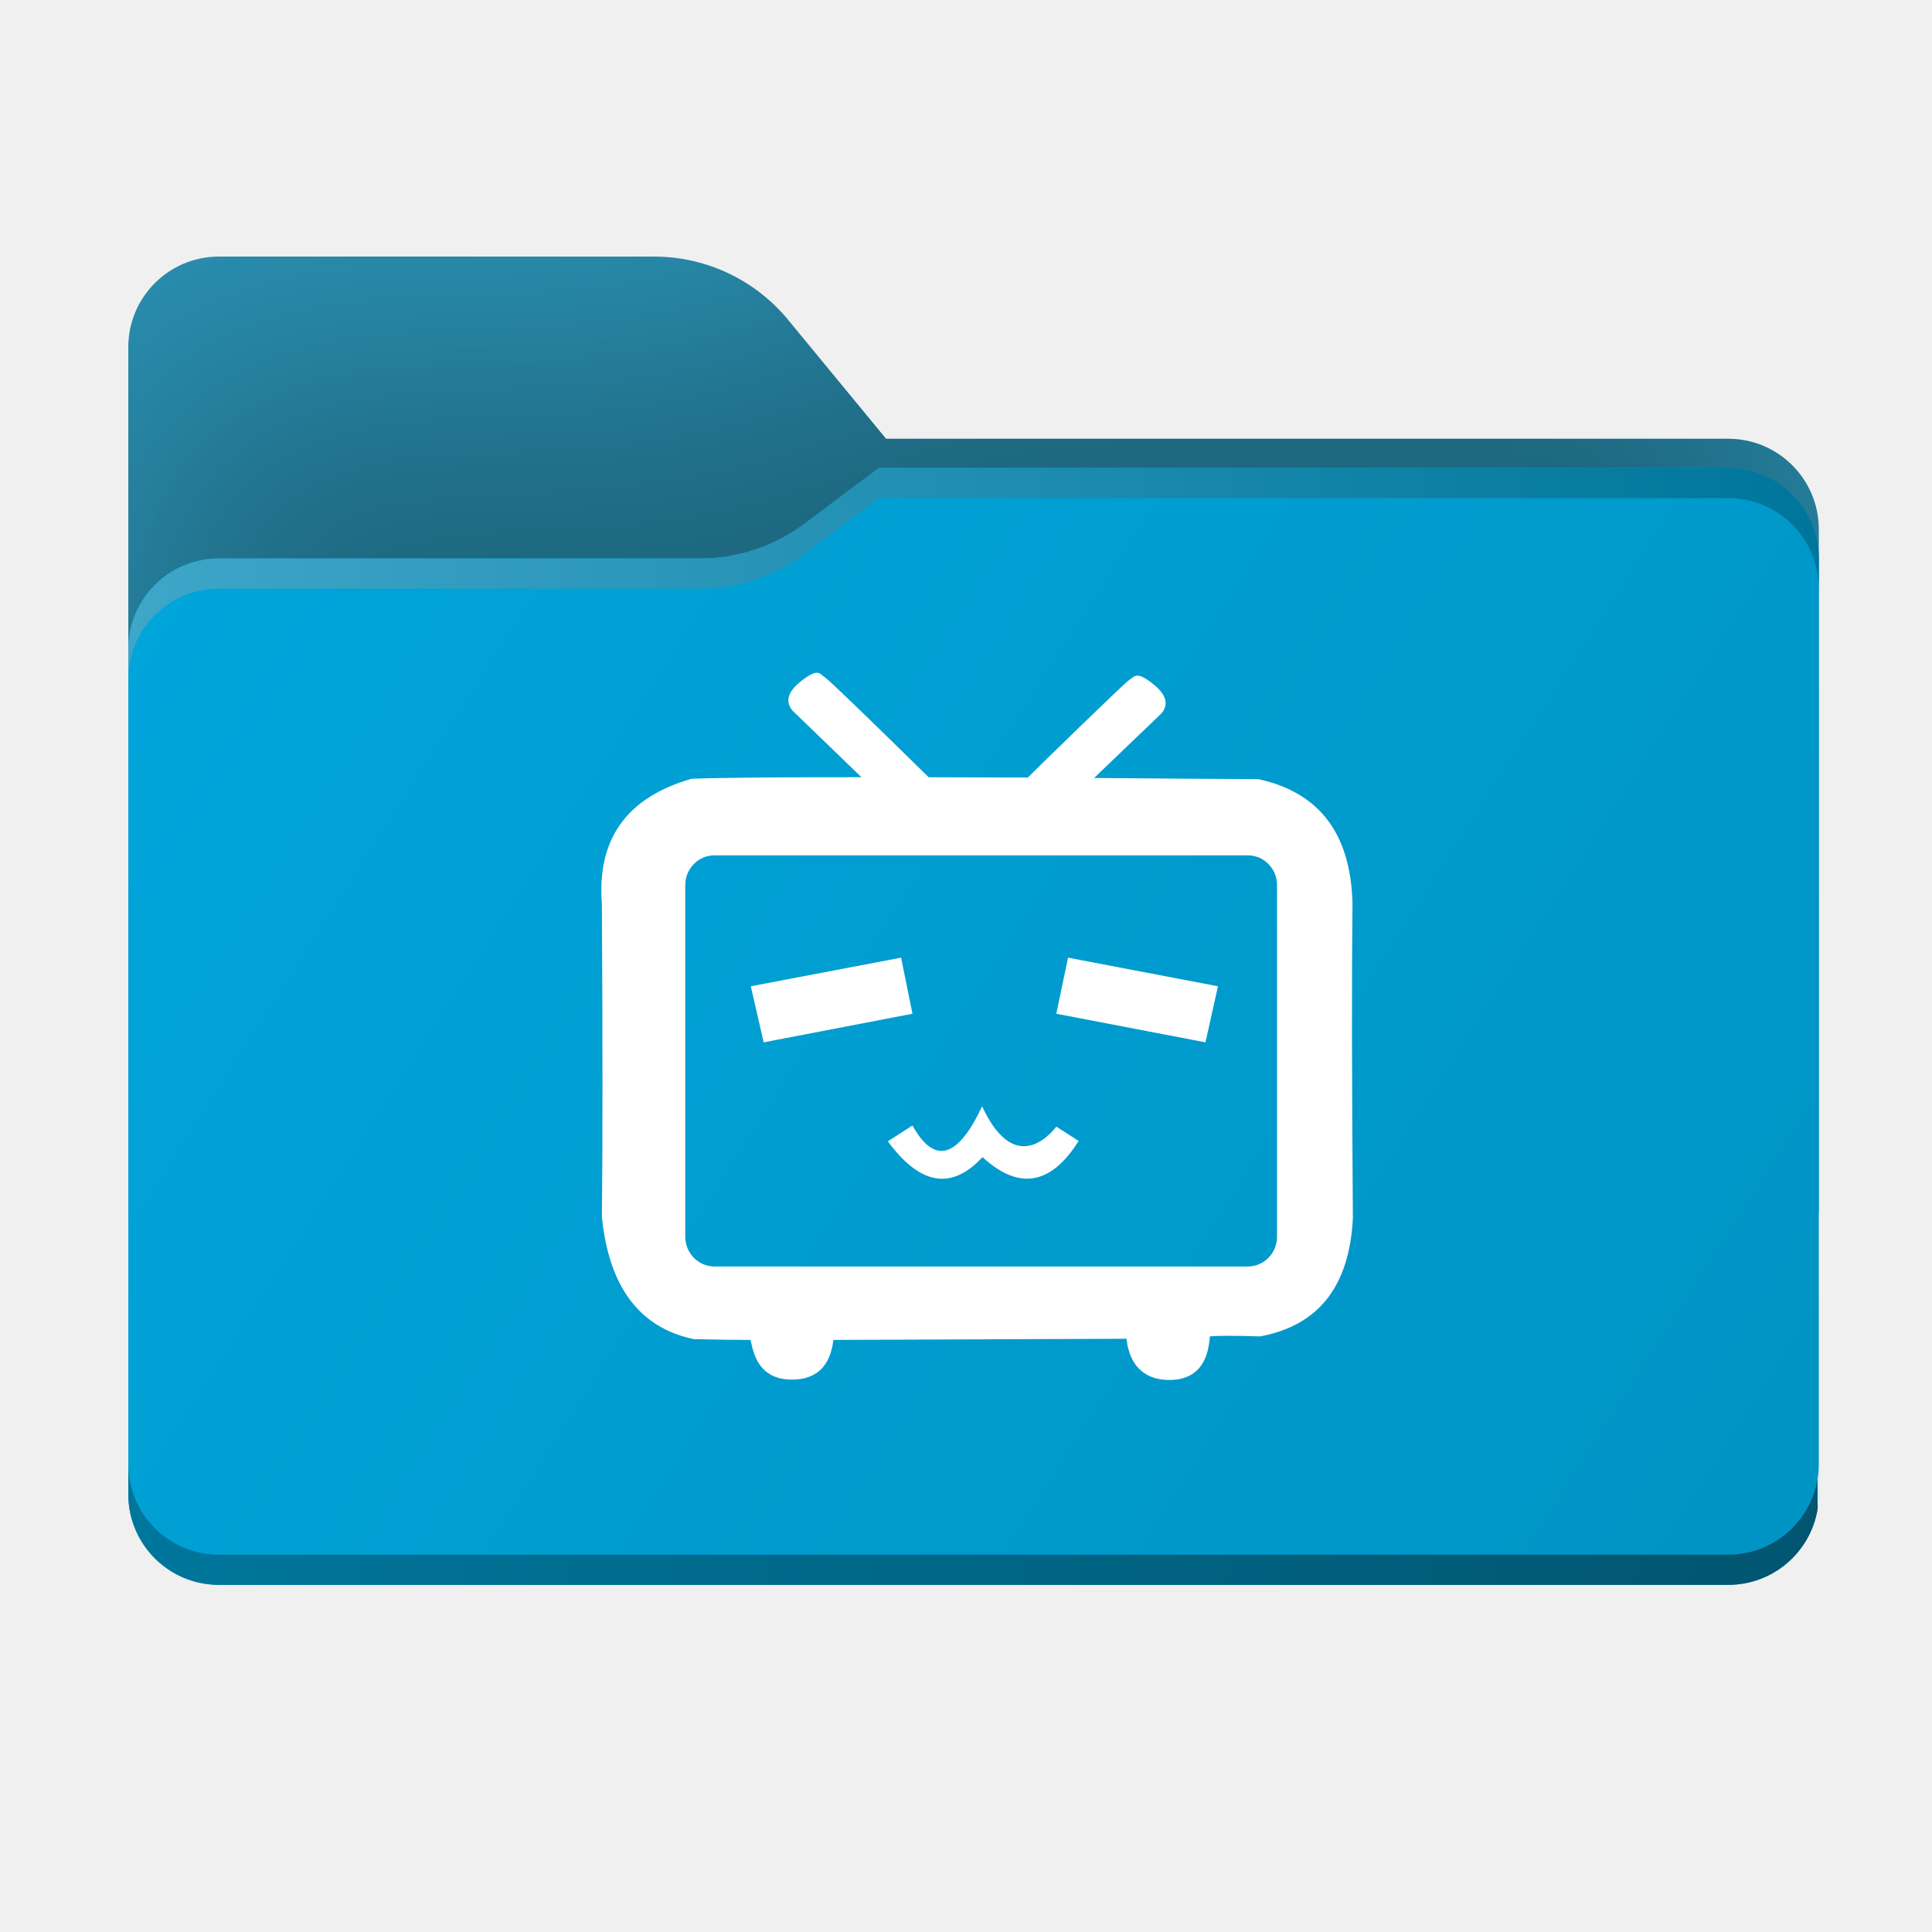
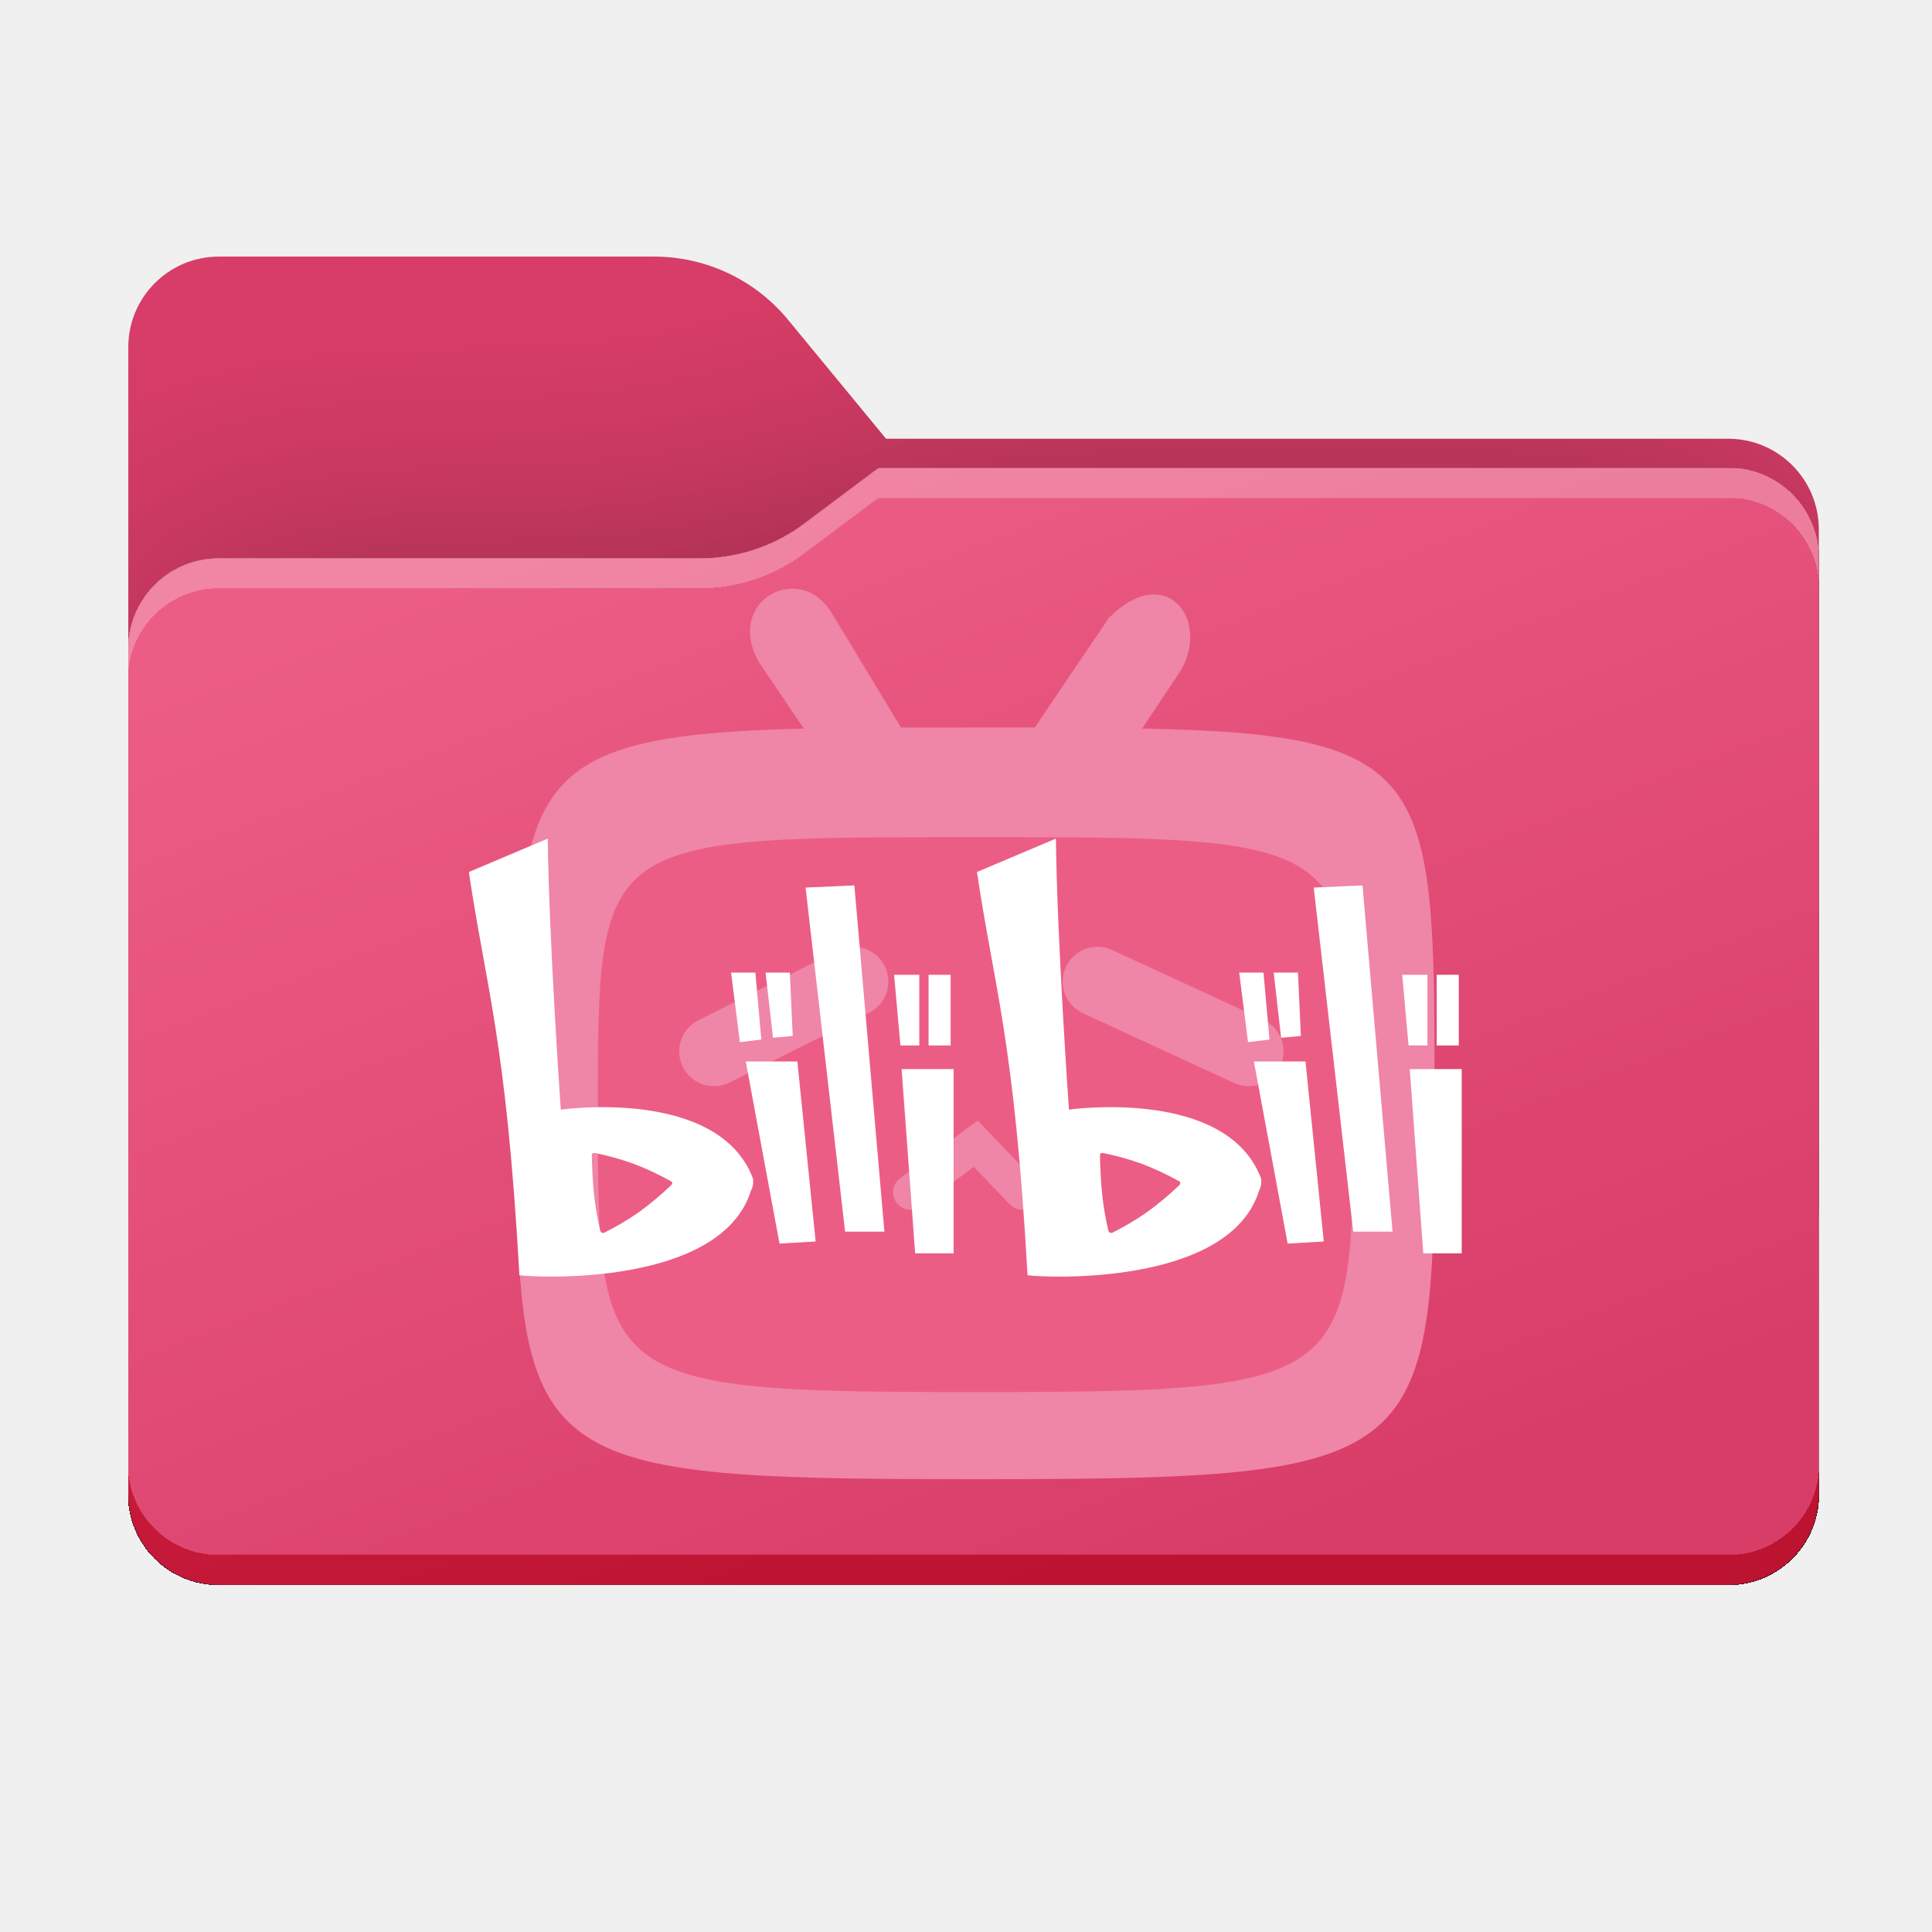
- <svg xmlns="http://www.w3.org/2000/svg" fill="none" version="1.1" width="256" height="256" viewBox="0 0 256 256">
+ <svg xmlns="http://www.w3.org/2000/svg" width="256" height="256" viewBox="0 0 256 256" fill="none">
+   <g clip-path="url(#clip0_4462_2865)">
+     <path d="M104.425 42.378C100.056 37.073 93.544 34 86.671 34H29C22.373 34 17 39.373 17 46V160C17 166.627 22.373 172 29 172H229C235.627 172 241 166.627 241 160V70.137C241 63.51 235.627 58.137 229 58.137H117.404L104.425 42.378Z" fill="url(#paint0_linear_4462_2865)" />
+     <mask id="mask0_4462_2865" style="mask-type:alpha" maskUnits="userSpaceOnUse" x="17" y="34" width="224" height="138">
+       <path d="M86.671 34C93.543 34 100.057 37.073 104.426 42.378L117.403 58.137H229C235.627 58.137 241 63.51 241 70.137V160C241 166.627 235.627 172 229 172H29C22.373 172 17 166.627 17 160V46C17 39.373 22.373 34 29 34H86.671Z" fill="url(#paint1_linear_4462_2865)" />
+     </mask>
+     <g mask="url(#mask0_4462_2865)">
+       <g filter="url(#filter0_f_4462_2865)" style="mix-blend-mode:multiply">
+         <path d="M241 160C241 166.627 235.627 172 229 172H29C22.373 172 17 166.627 17 160V86C17 79.373 22.373 74 29 74H92.79C97.765 74 102.605 72.386 106.586 69.402L116.46 62H229C235.627 62 241 67.373 241 74V160Z" fill="black" fill-opacity="0.3" />
+       </g>
+     </g>
+     <g filter="url(#filter1_ii_4462_2865)">
+       <path d="M241 198C241 204.627 235.627 210 229 210H29C22.373 210 17 204.627 17 198V86C17 79.373 22.373 74 29 74H92.79C97.765 74 102.605 72.386 106.586 69.402L116.46 62H229C235.627 62 241 67.373 241 74V198Z" fill="url(#paint2_linear_4462_2865)" />
+     </g>
+     <path d="M129.262 96.394H137.115L146.899 81.911C154.362 74.344 160.378 81.976 156.501 88.785L151.341 96.53C190.084 97.286 190.084 102.997 190.084 145.406C190.084 194.419 190.084 196 129.262 196C68.44 196 68.44 194.419 68.44 145.406C68.44 103.648 68.44 97.468 106.506 96.542L100.576 87.765C95.875 79.509 106.19 74.171 110.303 81.394L119.387 96.402C122.122 96.394 125.58 96.394 129.262 96.394Z" fill="#EF85A7" />
+     <path d="M129.263 110.924C179.306 110.924 179.306 110.924 179.306 147.109C179.306 183.294 179.306 184.459 129.263 184.459C79.22 184.459 79.22 183.294 79.22 147.109C79.22 110.924 79.22 110.924 129.263 110.924Z" fill="#EC5D85" />
+     <path d="M94.617 143.929C93.76 143.929 92.919 143.69 92.189 143.239C91.459 142.789 90.87 142.143 90.486 141.376C89.938 140.281 89.848 139.012 90.235 137.85C90.622 136.687 91.455 135.727 92.551 135.179L111.028 125.94C111.571 125.669 112.162 125.507 112.767 125.464C113.372 125.421 113.98 125.498 114.555 125.689C115.131 125.881 115.663 126.185 116.121 126.582C116.579 126.98 116.955 127.464 117.226 128.006C117.497 128.549 117.659 129.14 117.702 129.745C117.745 130.35 117.668 130.958 117.476 131.533C117.284 132.109 116.981 132.641 116.584 133.099C116.186 133.557 115.702 133.933 115.16 134.204L96.682 143.443C96.041 143.763 95.334 143.93 94.617 143.929ZM165.447 143.929C164.78 143.929 164.121 143.783 163.515 143.503L143.498 134.264C142.385 133.751 141.522 132.817 141.098 131.668C140.673 130.519 140.723 129.248 141.236 128.136C141.49 127.585 141.85 127.089 142.296 126.678C142.741 126.266 143.264 125.946 143.833 125.737C144.402 125.527 145.007 125.431 145.613 125.455C146.219 125.479 146.815 125.623 147.366 125.877L167.383 135.115C168.339 135.557 169.116 136.311 169.584 137.254C170.053 138.197 170.185 139.272 169.959 140.301C169.734 141.329 169.163 142.25 168.342 142.91C167.522 143.569 166.5 143.929 165.447 143.929ZM120.64 160.289C120.28 160.289 119.926 160.204 119.606 160.042C119.285 159.88 119.006 159.646 118.792 159.358C118.425 158.868 118.267 158.252 118.354 157.646C118.441 157.04 118.764 156.493 119.254 156.126L129.555 148.47L137.126 156.383C137.55 156.826 137.78 157.418 137.766 158.031C137.753 158.643 137.496 159.225 137.054 159.649C136.611 160.072 136.018 160.303 135.406 160.289C134.793 160.276 134.211 160.019 133.788 159.577L129.038 154.611L122.013 159.832C121.616 160.128 121.135 160.289 120.64 160.289Z" fill="#EF85A7" />
+     <path fill-rule="evenodd" clip-rule="evenodd" d="M139.912 111.119C140.083 124.969 141.634 146.925 141.642 147.033C141.731 147.02 162.493 144.065 167.086 156.118C167.197 156.675 167.11 157.255 166.839 157.754C162.877 170.486 138.357 169.304 136.155 168.976C134.397 137.676 131.717 130.869 129.457 115.545L139.912 111.119ZM146.202 152.787C145.751 152.696 145.749 153.026 145.749 153.073C145.78 154.679 145.862 156.709 146.074 158.541C146.245 160.037 146.501 161.522 146.844 162.988C146.848 163.063 146.873 163.135 146.915 163.197C146.958 163.259 147.016 163.307 147.085 163.338C147.153 163.368 147.229 163.38 147.303 163.37C147.377 163.36 147.448 163.329 147.506 163.282C149.046 162.51 150.53 161.629 151.946 160.647C153.452 159.555 154.882 158.362 156.228 157.077C156.592 156.733 156.293 156.548 156.214 156.509C154.647 155.636 153.021 154.873 151.348 154.227C149.669 153.623 147.95 153.142 146.202 152.787Z" fill="white" />
+     <path d="M193.685 166.071H188.591L186.797 141.66H193.685V166.071Z" fill="white" />
+     <path d="M175.406 164.504L170.62 164.783L166.146 140.652H172.985L175.406 164.504Z" fill="white" />
+     <path d="M184.519 163.197H179.31L174.074 117.608L180.538 117.322L184.519 163.197Z" fill="white" />
+     <path d="M189.14 138.529H186.639L185.801 129.164H189.14V138.529Z" fill="white" />
+     <path d="M193.295 138.529H190.369V129.164H193.295V138.529Z" fill="white" />
+     <path d="M168.212 137.747L165.368 138.088L164.202 128.876H167.419L168.212 137.747Z" fill="white" />
+     <path d="M172.371 137.269L169.753 137.512L168.772 128.876H171.989L172.371 137.269Z" fill="white" />
+     <path d="M72.582 111.119C72.752 124.969 74.304 146.925 74.311 147.033C74.401 147.02 95.163 144.065 99.756 156.118C99.867 156.675 99.78 157.255 99.509 157.754C95.547 170.486 71.027 169.304 68.825 168.976C67.067 137.676 64.387 130.869 62.127 115.545L72.582 111.119ZM126.354 166.071H121.261L119.467 141.66H126.354V166.071ZM108.076 164.504L103.29 164.783L98.815 140.652H105.655L108.076 164.504ZM78.872 152.787C78.421 152.696 78.419 153.026 78.419 153.073C78.45 154.679 78.532 156.709 78.744 158.541C78.915 160.037 79.171 161.522 79.514 162.988C79.518 163.063 79.542 163.135 79.585 163.197C79.627 163.259 79.686 163.307 79.755 163.338C79.823 163.368 79.898 163.38 79.973 163.37C80.047 163.36 80.118 163.329 80.176 163.282C81.716 162.51 83.2 161.629 84.616 160.647C86.122 159.555 87.552 158.362 88.897 157.077C89.262 156.733 88.963 156.548 88.884 156.509C87.317 155.636 85.691 154.873 84.018 154.227C82.339 153.623 80.62 153.142 78.872 152.787ZM117.188 163.197H111.979L106.744 117.608L113.208 117.322L117.188 163.197ZM121.81 138.529H119.309L118.471 129.164H121.81V138.529ZM125.965 138.529H123.039V129.164H125.965V138.529ZM100.882 137.747L98.038 138.088L96.872 128.876H100.089L100.882 137.747ZM105.041 137.269L102.423 137.512L101.442 128.876H104.659L105.041 137.269Z" fill="white" />
+   </g>
  <defs>
-     <clipPath id="master_svg0_4_2362">
-       <rect x="0" y="0" width="256" height="256" rx="0" />
-     </clipPath>
-     <mask id="master_svg1_4_2367" style="mask-type:alpha" maskUnits="objectBoundingBox">
-       <g>
-         <g>
-           <path d="M104.425,42.378C100.056,37.073,93.544,34,86.671,34L29,34C22.373,34,17,39.373,17,46L17,58.137L17,68.2L17,160C17,166.627,22.373,172,29,172L229,172C235.627,172,241,166.627,241,160L241,70.137C241,63.51,235.627,58.137,229,58.137L117.404,58.137L104.425,42.378Z" fill-rule="evenodd" fill="#3EA6C8" fill-opacity="1" style="mix-blend-mode:passthrough" />
-         </g>
-       </g>
-     </mask>
-     <filter id="master_svg2_4_2370" filterUnits="objectBoundingBox" color-interpolation-filters="sRGB" x="-0.33" y="-0.536" width="1.661" height="2.072">
+     <filter id="filter0_f_4462_2865" x="-20" y="25" width="298" height="184" filterUnits="userSpaceOnUse" color-interpolation-filters="sRGB">
      <feFlood flood-opacity="0" result="BackgroundImageFix" />
      <feBlend mode="normal" in="SourceGraphic" in2="BackgroundImageFix" result="shape" />
-       <feGaussianBlur stdDeviation="18.5" result="effect1_foregroundBlur" />
+       <feGaussianBlur stdDeviation="18.5" result="effect1_foregroundBlur_4462_2865" />
    </filter>
-     <linearGradient x1="-0.031" y1="0" x2="1.402" y2="0.611" id="master_svg3_4_3727">
-       <stop offset="0%" stop-color="#00A6DC" stop-opacity="1" />
-       <stop offset="100%" stop-color="#0090BF" stop-opacity="1" />
+     <filter id="filter1_ii_4462_2865" x="17" y="62" width="224" height="148" filterUnits="userSpaceOnUse" color-interpolation-filters="sRGB">
+       <feFlood flood-opacity="0" result="BackgroundImageFix" />
+       <feBlend mode="normal" in="SourceGraphic" in2="BackgroundImageFix" result="shape" />
+       <feColorMatrix in="SourceAlpha" type="matrix" values="0 0 0 0 0 0 0 0 0 0 0 0 0 0 0 0 0 0 127 0" result="hardAlpha" />
+       <feOffset dy="4" />
+       <feComposite in2="hardAlpha" operator="arithmetic" k2="-1" k3="1" />
+       <feColorMatrix type="matrix" values="0 0 0 0 1 0 0 0 0 1 0 0 0 0 1 0 0 0 0.25 0" />
+       <feBlend mode="normal" in2="shape" result="effect1_innerShadow_4462_2865" />
+       <feColorMatrix in="SourceAlpha" type="matrix" values="0 0 0 0 0 0 0 0 0 0 0 0 0 0 0 0 0 0 127 0" result="hardAlpha" />
+       <feOffset dy="-4" />
+       <feComposite in2="hardAlpha" operator="arithmetic" k2="-1" k3="1" />
+       <feColorMatrix type="matrix" values="0 0 0 0 0 0 0 0 0 0 0 0 0 0 0 0 0 0 0.9 0" />
+       <feBlend mode="soft-light" in2="effect1_innerShadow_4462_2865" result="effect2_innerShadow_4462_2865" />
+     </filter>
+     <linearGradient id="paint0_linear_4462_2865" x1="17" y1="34" x2="197.768" y2="215.142" gradientUnits="userSpaceOnUse">
+       <stop stop-color="#D83D68" />
    </linearGradient>
-     <linearGradient x1="0" y1="0.5" x2="1" y2="0.5" id="master_svg4_4_5045">
-       <stop offset="0%" stop-color="#3EA6C8" stop-opacity="1" />
-       <stop offset="100%" stop-color="#00759B" stop-opacity="1" />
+     <linearGradient id="paint1_linear_4462_2865" x1="17" y1="34" x2="197.768" y2="215.142" gradientUnits="userSpaceOnUse">
+       <stop stop-color="#05815D" />
+       <stop offset="1" stop-color="#0C575F" />
    </linearGradient>
-     <linearGradient x1="0" y1="0.5" x2="1" y2="0.5" id="master_svg5_4_3921">
-       <stop offset="0%" stop-color="#00769C" stop-opacity="1" />
-       <stop offset="100%" stop-color="#015570" stop-opacity="1" />
-       <stop offset="100%" stop-color="#FFFFFF" stop-opacity="1" />
+     <linearGradient id="paint2_linear_4462_2865" x1="176.439" y1="200.973" x2="119.815" y2="52.533" gradientUnits="userSpaceOnUse">
+       <stop stop-color="#D83D68" />
+       <stop offset="1" stop-color="#EC5D85" />
    </linearGradient>
-     <clipPath id="master_svg6_4_781">
-       <rect x="45" y="52" width="169" height="168" rx="0" />
+     <clipPath id="clip0_4462_2865">
+       <rect width="256" height="256" fill="white" />
    </clipPath>
  </defs>
-   <g clip-path="url(#master_svg0_4_2362)">
-     <g>
-       <path d="M104.425,42.378C100.056,37.073,93.544,34,86.671,34L29,34C22.373,34,17,39.373,17,46L17,58.137L17,68.2L17,160C17,166.627,22.373,172,29,172L229,172C235.627,172,241,166.627,241,160L241,70.137C241,63.51,235.627,58.137,229,58.137L117.404,58.137L104.425,42.378Z" fill-rule="evenodd" fill="#2A91B3" fill-opacity="1" style="mix-blend-mode:passthrough" />
-     </g>
-     <g mask="url(#master_svg1_4_2367)">
-       <g>
-         <g style="mix-blend-mode:multiply" filter="url(#master_svg2_4_2370)">
-           <g>
-             <path d="M92.789,49.055C97.764,49.055,102.605,47.031,106.586,43.287L116.459,34L229,34C235.627,34,241,40.74,241,49.055L241,91.709L241,156.945C241,165.259,235.627,172,229,172L29,172C22.373,172,17,165.259,17,156.945L17,91.709L17,64.109C17,55.795,22.373,49.055,29,49.055L87,49.055L92.789,49.055Z" fill-rule="evenodd" fill="#000000" fill-opacity="0.3" style="mix-blend-mode:passthrough" />
-           </g>
-         </g>
-       </g>
-     </g>
-     <g>
-       <g>
-         <path d="M92.789,74C97.764,74,102.605,72.387,106.586,69.402L116.459,62L229,62C235.627,62,241,67.373,241,74L241,108L241,198C241,204.627,235.627,210,229,210L29,210C22.373,210,17,204.627,17,198L17,108L17,86C17,79.373,22.373,74,29,74L87,74L92.789,74Z" fill-rule="evenodd" fill="url(#master_svg3_4_3727)" fill-opacity="1" style="mix-blend-mode:passthrough" />
-       </g>
-       <g>
-         <path d="M106.59,69.4C102.61,72.38,97.77,74,92.79,74L29,74C22.37,74,17,79.37,17,86L17,90C17,83.37,22.37,78,29,78L92.79,78C97.77,78,102.61,76.39,106.59,73.4L116.46,66L229,66C235.63,66,241,71.37,241,78L241,74C241,67.37,235.63,62,229,62L116.46,62L106.59,69.4Z" fill-rule="evenodd" fill="url(#master_svg4_4_5045)" fill-opacity="1" style="mix-blend-mode:passthrough" />
-       </g>
-     </g>
-     <g>
-       <path d="M17,194L17,198C17,204.63,22.37,210,29,210L229,210C235.63,210,241,204.63,241,198L241,194C241,200.63,235.63,206,229,206L29,206C22.37,206,17,200.63,17,194Z" fill-rule="evenodd" fill="url(#master_svg5_4_3921)" fill-opacity="1" style="mix-blend-mode:passthrough" />
-     </g>
-     <g clip-path="url(#master_svg6_4_781)">
-       <g>
-         <path d="M119.4,126.895L99.485,130.686L101.19,138.116L120.905,134.326L119.4,126.895ZM130.135,146.593Q125.269,156.965,120.905,149.136L117.645,151.231Q124.065,159.958,130.185,153.325Q137.409,159.958,142.927,151.181L139.967,149.286C139.967,149.236,134.8,156.666,130.135,146.593ZM139.967,134.325L159.732,138.116L161.387,130.686L141.522,126.895L139.967,134.325ZM179.211,119.736Q178.896,105.895,166.753,103.241Q157.278,103.189,144.977,103.085L153.928,94.499Q155.341,92.729,152.933,90.753C150.525,88.775,150.368,89.66,149.531,90.181C148.798,90.701,138.067,101.16,136.183,103.033C131.315,103.033,126.237,102.981,121.317,102.981L123.044,102.981Q110.22,90.388,109.382,89.816C108.544,89.244,108.44,88.412,105.979,90.388Q103.572,92.366,104.985,94.135L114.145,102.981C104.2,102.981,95.614,103.033,91.637,103.189Q78.759,106.884,79.754,119.736Q79.911,147.315,79.754,161.261Q81.167,175.207,91.951,177.443Q96.243,177.548,99.436,177.548C99.75,178.432,100.012,182.803,104.933,182.803Q109.801,182.803,110.428,177.548Q146.285,177.392,149.269,177.392C149.426,178.901,150.159,182.907,155.079,182.856Q159.947,182.751,160.313,177.08Q161.989,176.924,166.961,177.08Q178.582,174.946,179.263,161.417Q179.054,133.577,179.211,119.736ZM169.213,163.863C169.213,166.048,167.485,167.817,165.339,167.817L94.673,167.817C92.527,167.817,90.8,166.048,90.8,163.863L90.8,117.291C90.8,115.105,92.527,113.336,94.673,113.336L165.339,113.336C167.485,113.336,169.213,115.105,169.213,117.291L169.213,163.863Z" fill="#FFFFFF" fill-opacity="1" style="mix-blend-mode:passthrough" />
-       </g>
-     </g>
-   </g>
</svg>
